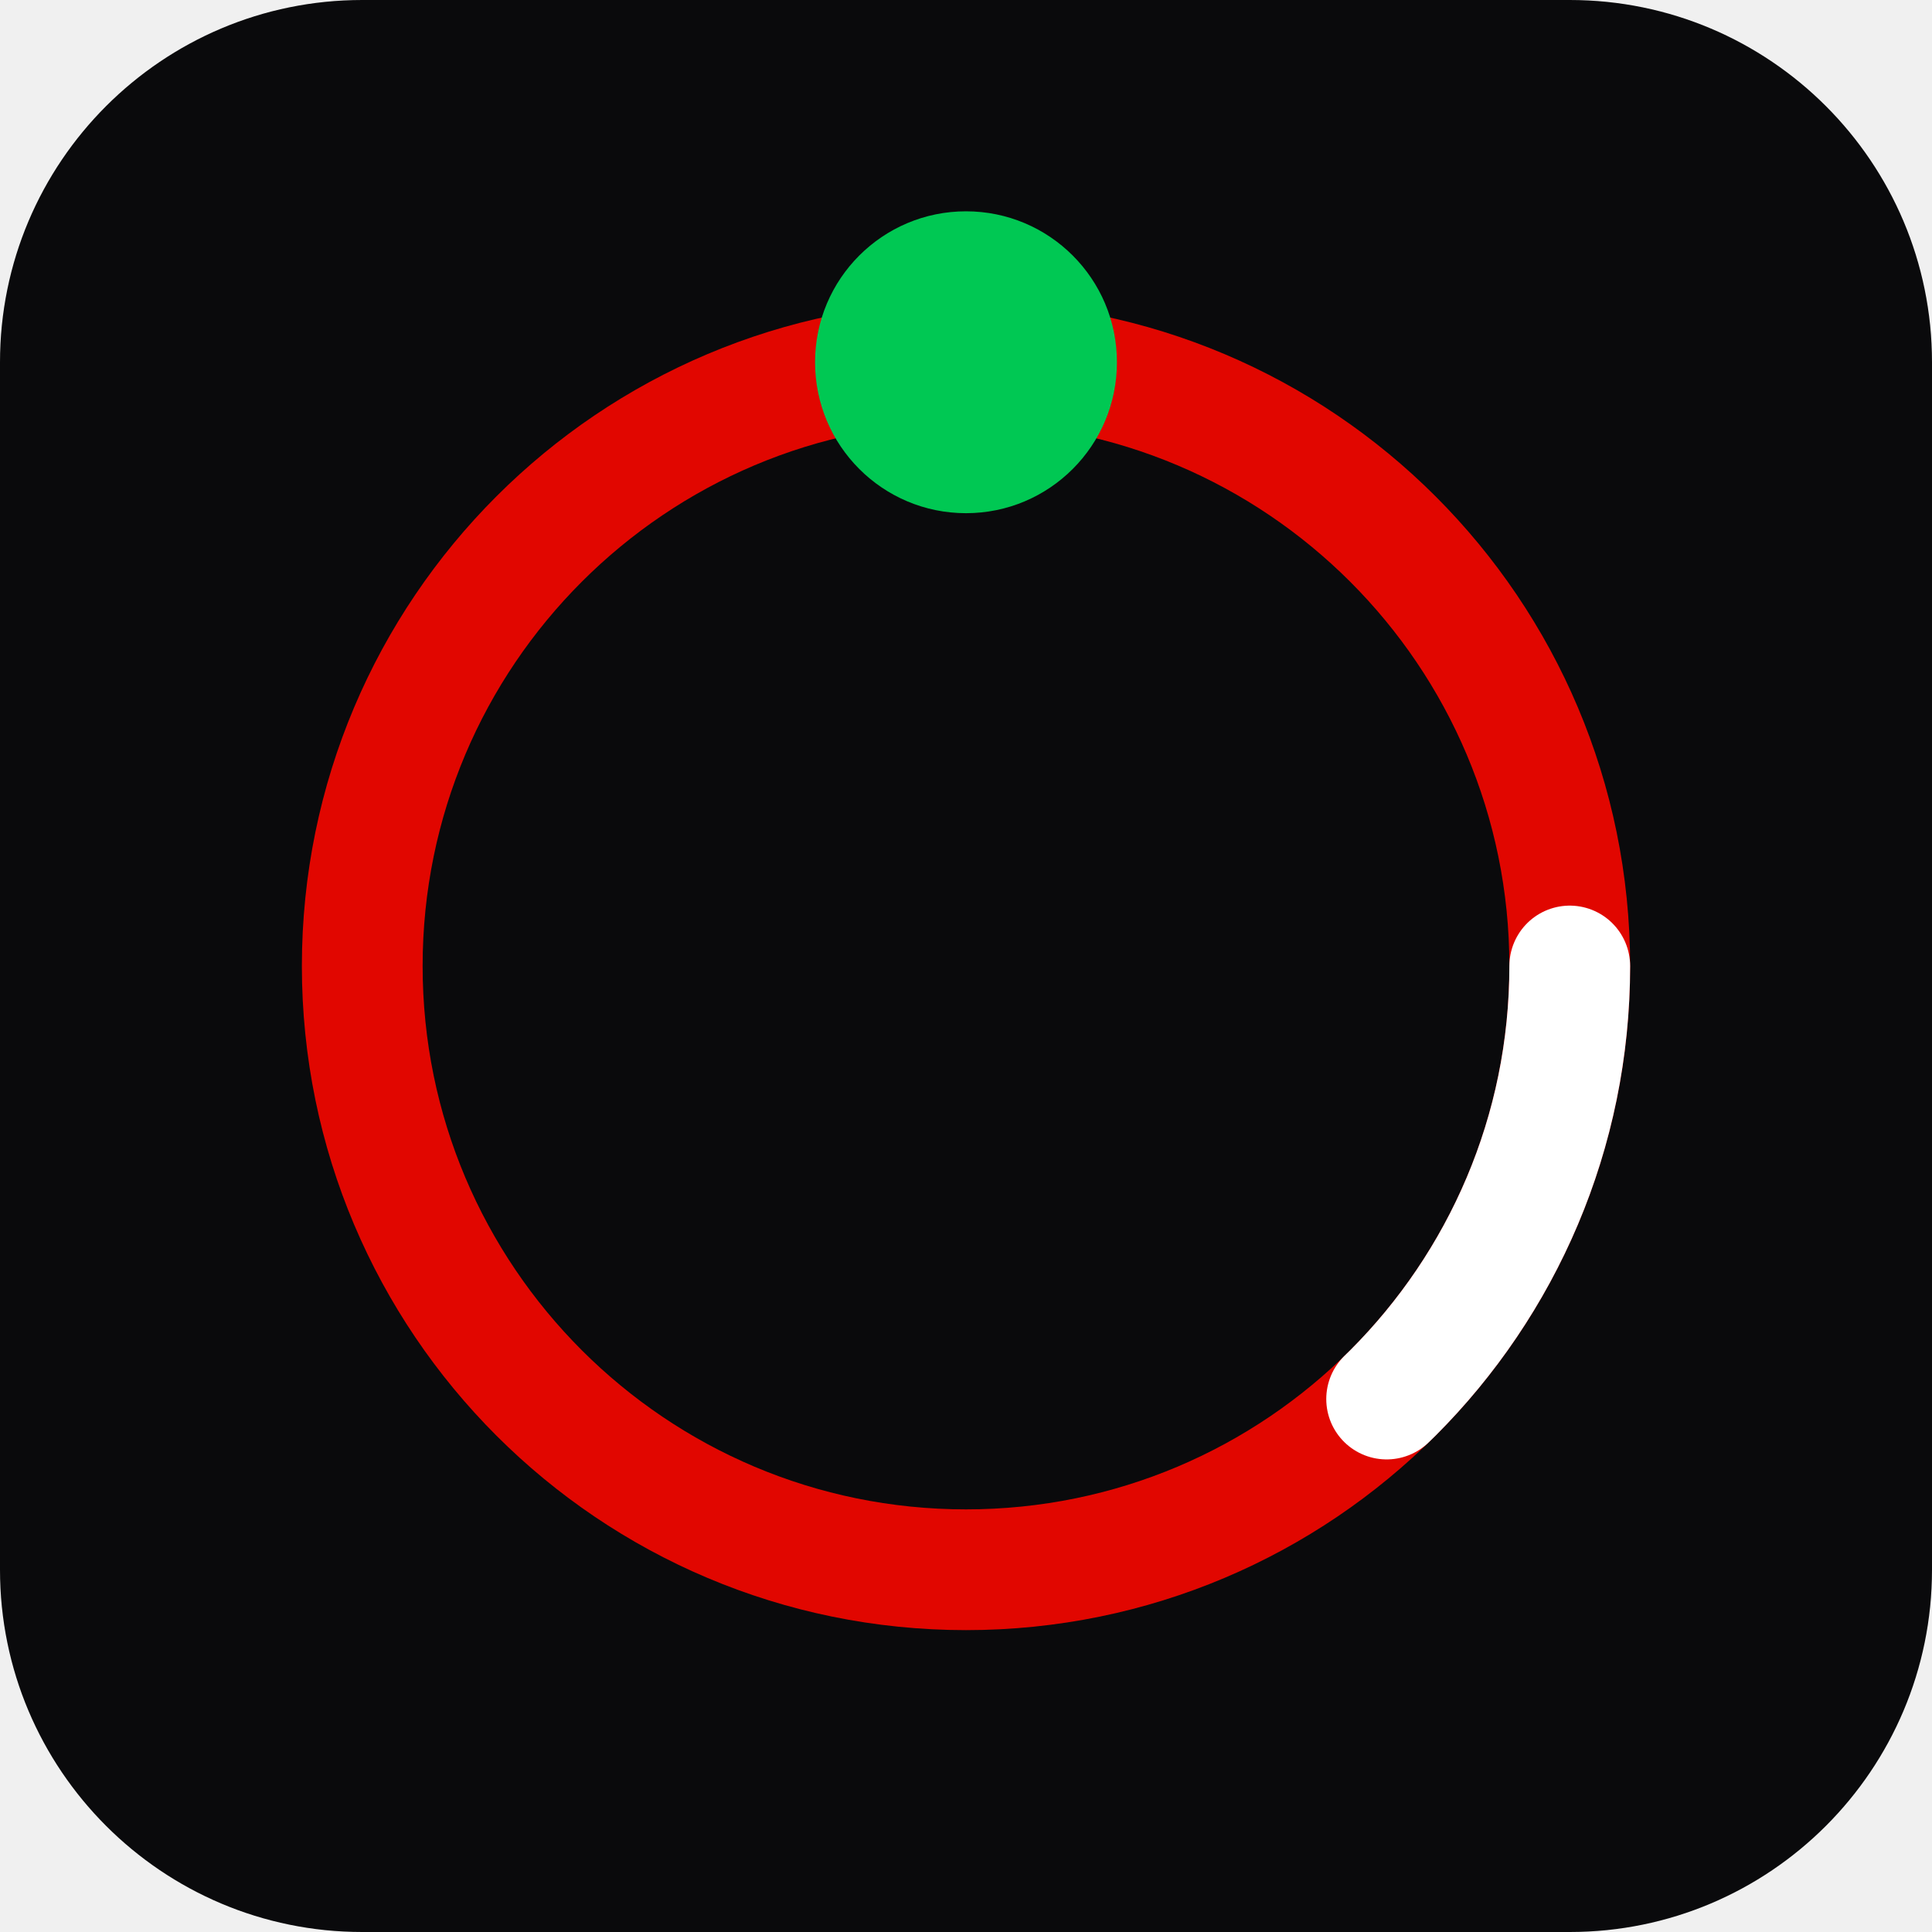
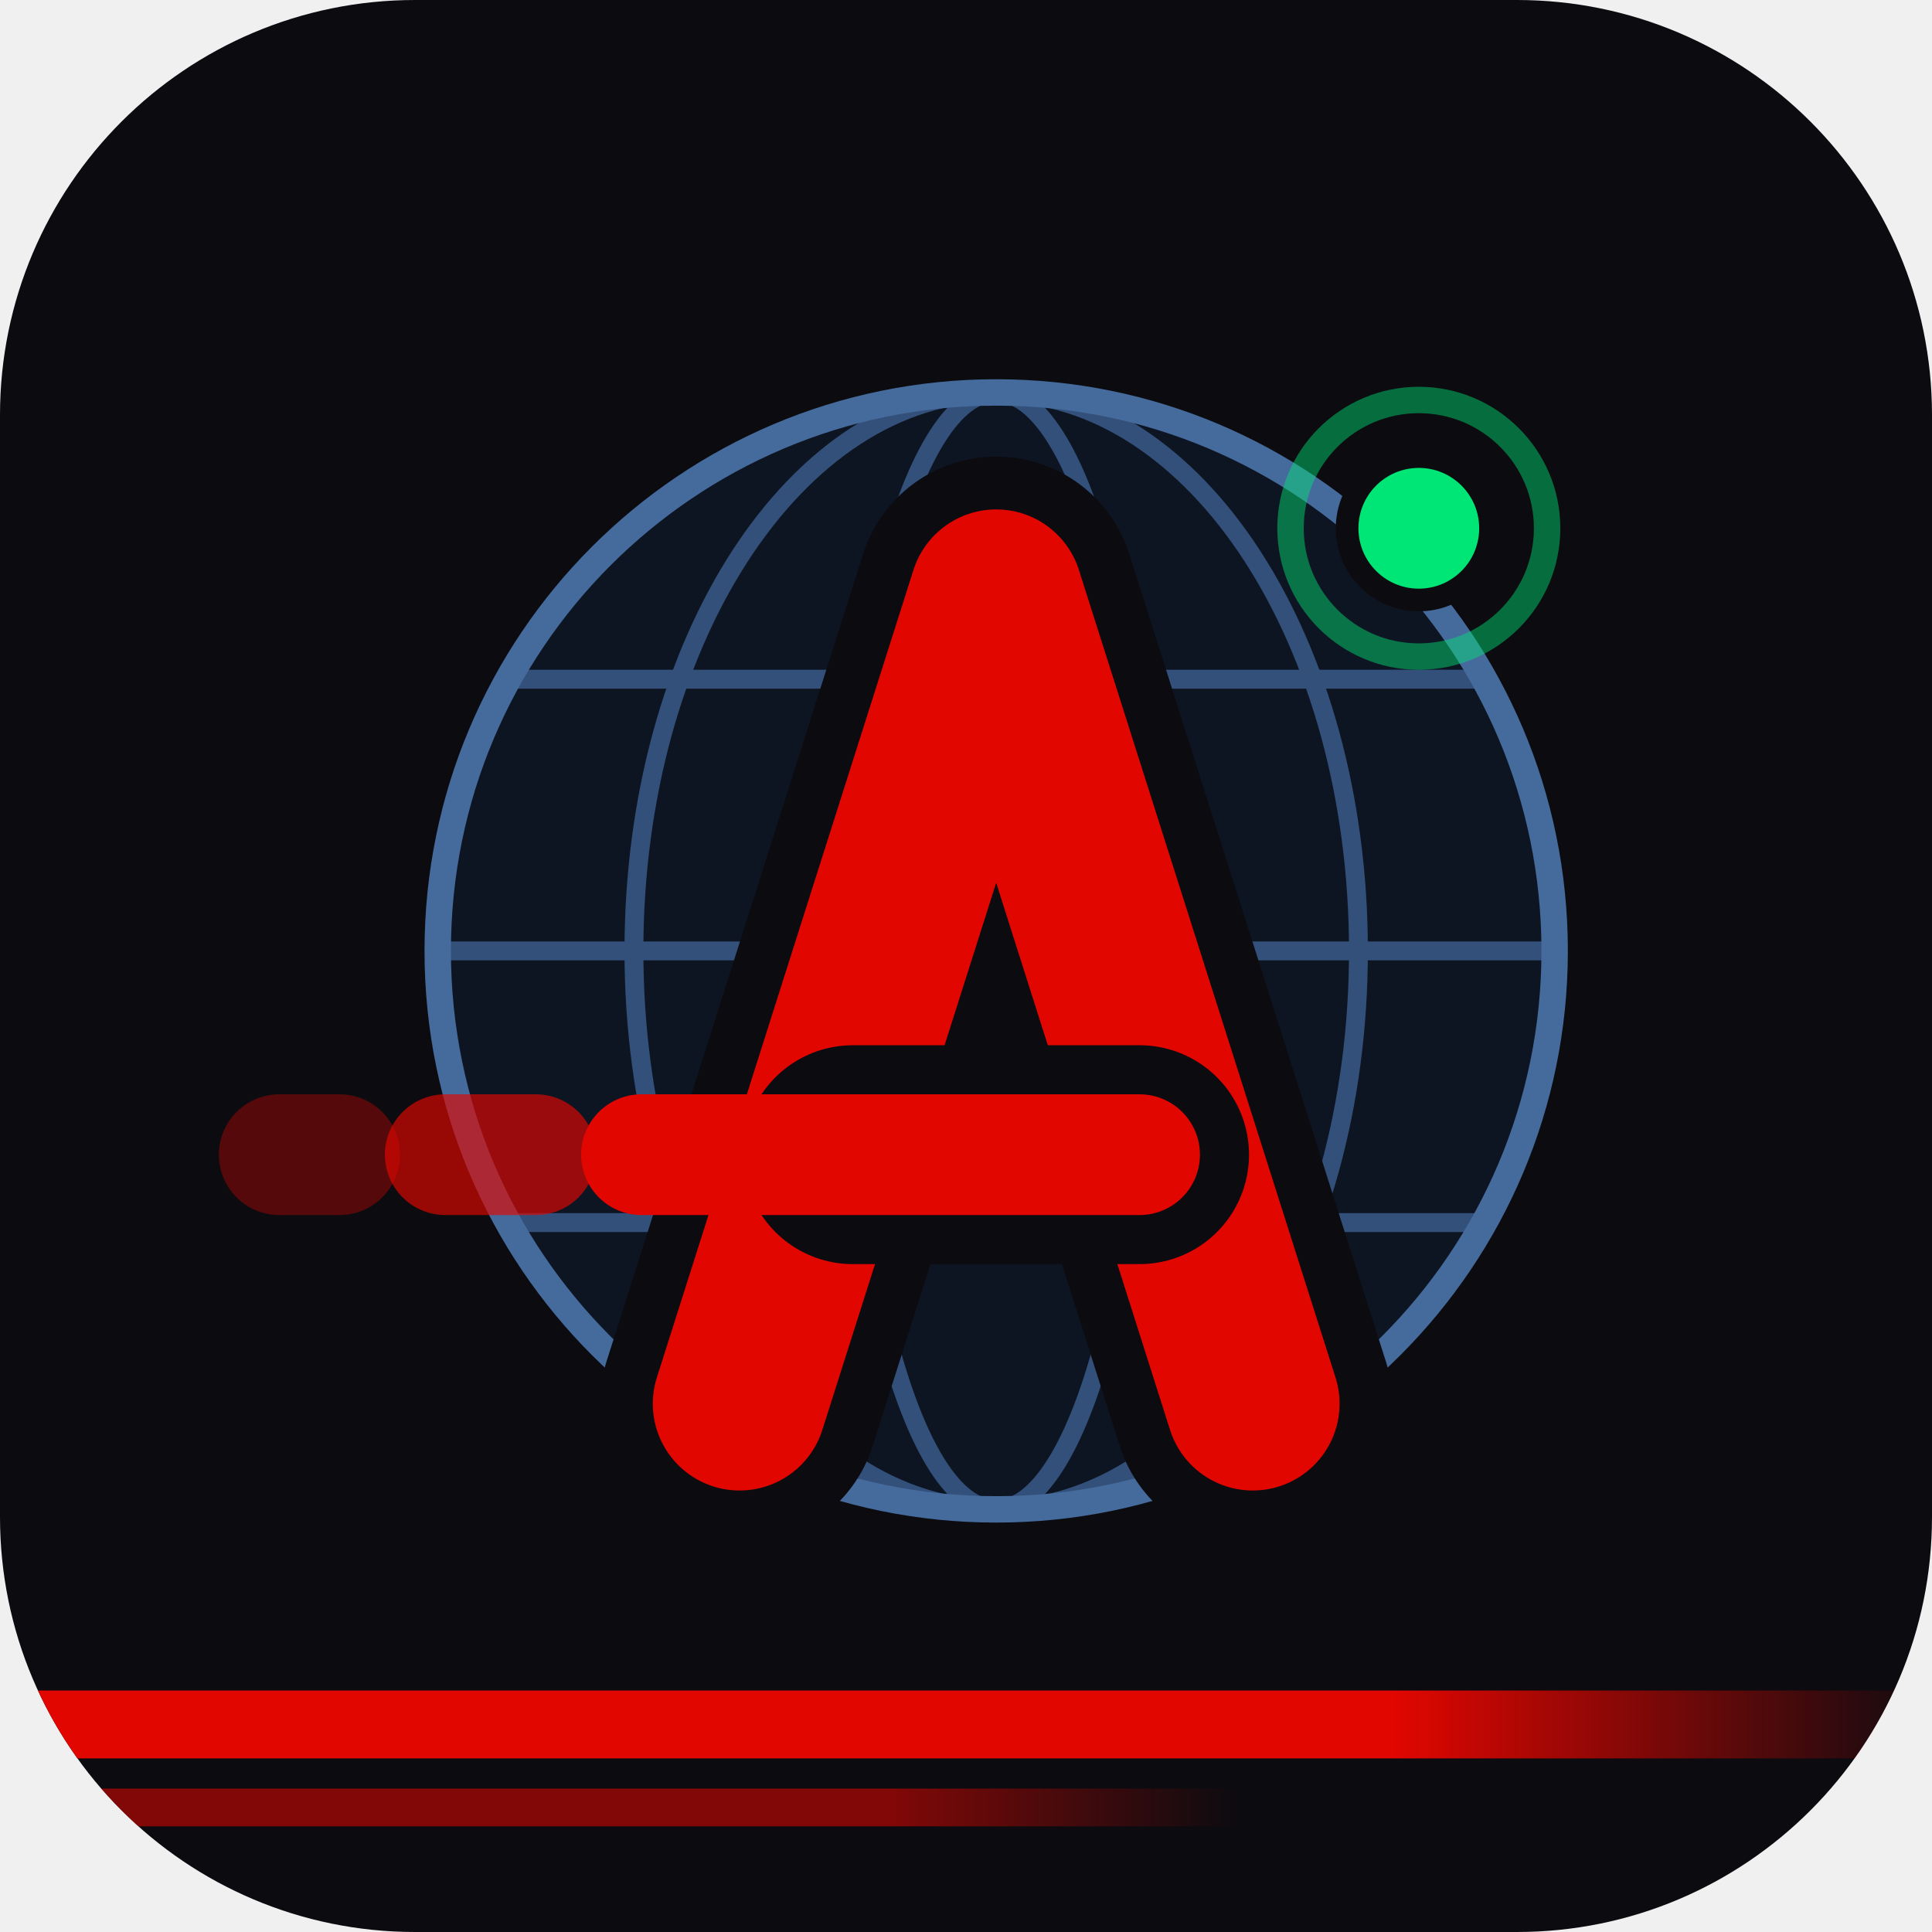
- <svg xmlns="http://www.w3.org/2000/svg" viewBox="0 0 64 64">
-   <rect width="64" height="64" rx="12" fill="#0a0a0c" />
-   <circle cx="32" cy="32" r="20" fill="none" stroke="#E10600" stroke-width="4" />
-   <circle cx="32" cy="32" r="20" fill="none" stroke="#ffffff" stroke-width="4" stroke-dasharray="16 110" stroke-linecap="round" />
-   <circle cx="32" cy="12" r="5" fill="#00c853" />
+ <svg xmlns="http://www.w3.org/2000/svg" viewBox="0 0 512 512">
+   <defs>
+     <clipPath id="badge">
+       <rect width="512" height="512" rx="110" />
+     </clipPath>
+     <clipPath id="kugel">
+       <circle cx="264" cy="252" r="148" />
+     </clipPath>
+     <linearGradient id="stripe" x1="0" y1="0" x2="1" y2="0">
+       <stop offset="0" stop-color="#e10600" />
+       <stop offset="0.72" stop-color="#e10600" />
+       <stop offset="1" stop-color="#e10600" stop-opacity="0" />
+     </linearGradient>
+   </defs>
+   <g clip-path="url(#badge)">
+     <rect width="512" height="512" fill="#0b0b10" />
+     <circle cx="264" cy="252" r="148" fill="#0e1522" />
+     <g clip-path="url(#kugel)" stroke="#33507a" stroke-width="5" fill="none">
+       <ellipse cx="264" cy="252" rx="148" ry="148" />
+       <ellipse cx="264" cy="252" rx="96" ry="148" />
+       <ellipse cx="264" cy="252" rx="40" ry="148" />
+       <path d="M116 252h296" />
+       <path d="M132 180h264" />
+       <path d="M132 324h264" />
+     </g>
+     <circle cx="264" cy="252" r="148" fill="none" stroke="#456a9c" stroke-width="7" />
+     <path d="M196 372 L264 158 L332 372" fill="none" stroke="#0b0b10" stroke-width="74" stroke-linecap="round" stroke-linejoin="round" />
+     <path d="M196 372 L264 158 L332 372" fill="none" stroke="#e10600" stroke-width="46" stroke-linecap="round" stroke-linejoin="round" />
+     <path d="M226 306 H302" stroke="#0b0b10" stroke-width="58" stroke-linecap="round" />
+     <path d="M170 306 H302" stroke="#e10600" stroke-width="32" stroke-linecap="round" />
+     <path d="M118 306 H142" stroke="#e10600" stroke-width="32" stroke-linecap="round" opacity="0.66" />
+     <path d="M74 306 H90" stroke="#e10600" stroke-width="32" stroke-linecap="round" opacity="0.35" />
+     <circle cx="376" cy="140" r="34" fill="none" stroke="#00e676" stroke-width="7" opacity="0.45" />
+     <circle cx="376" cy="140" r="19" fill="#00e676" stroke="#0b0b10" stroke-width="6" />
+     <rect x="0" y="448" width="512" height="18" fill="url(#stripe)" />
+     <rect x="0" y="474" width="330" height="10" fill="url(#stripe)" opacity="0.55" />
+   </g>
</svg>
